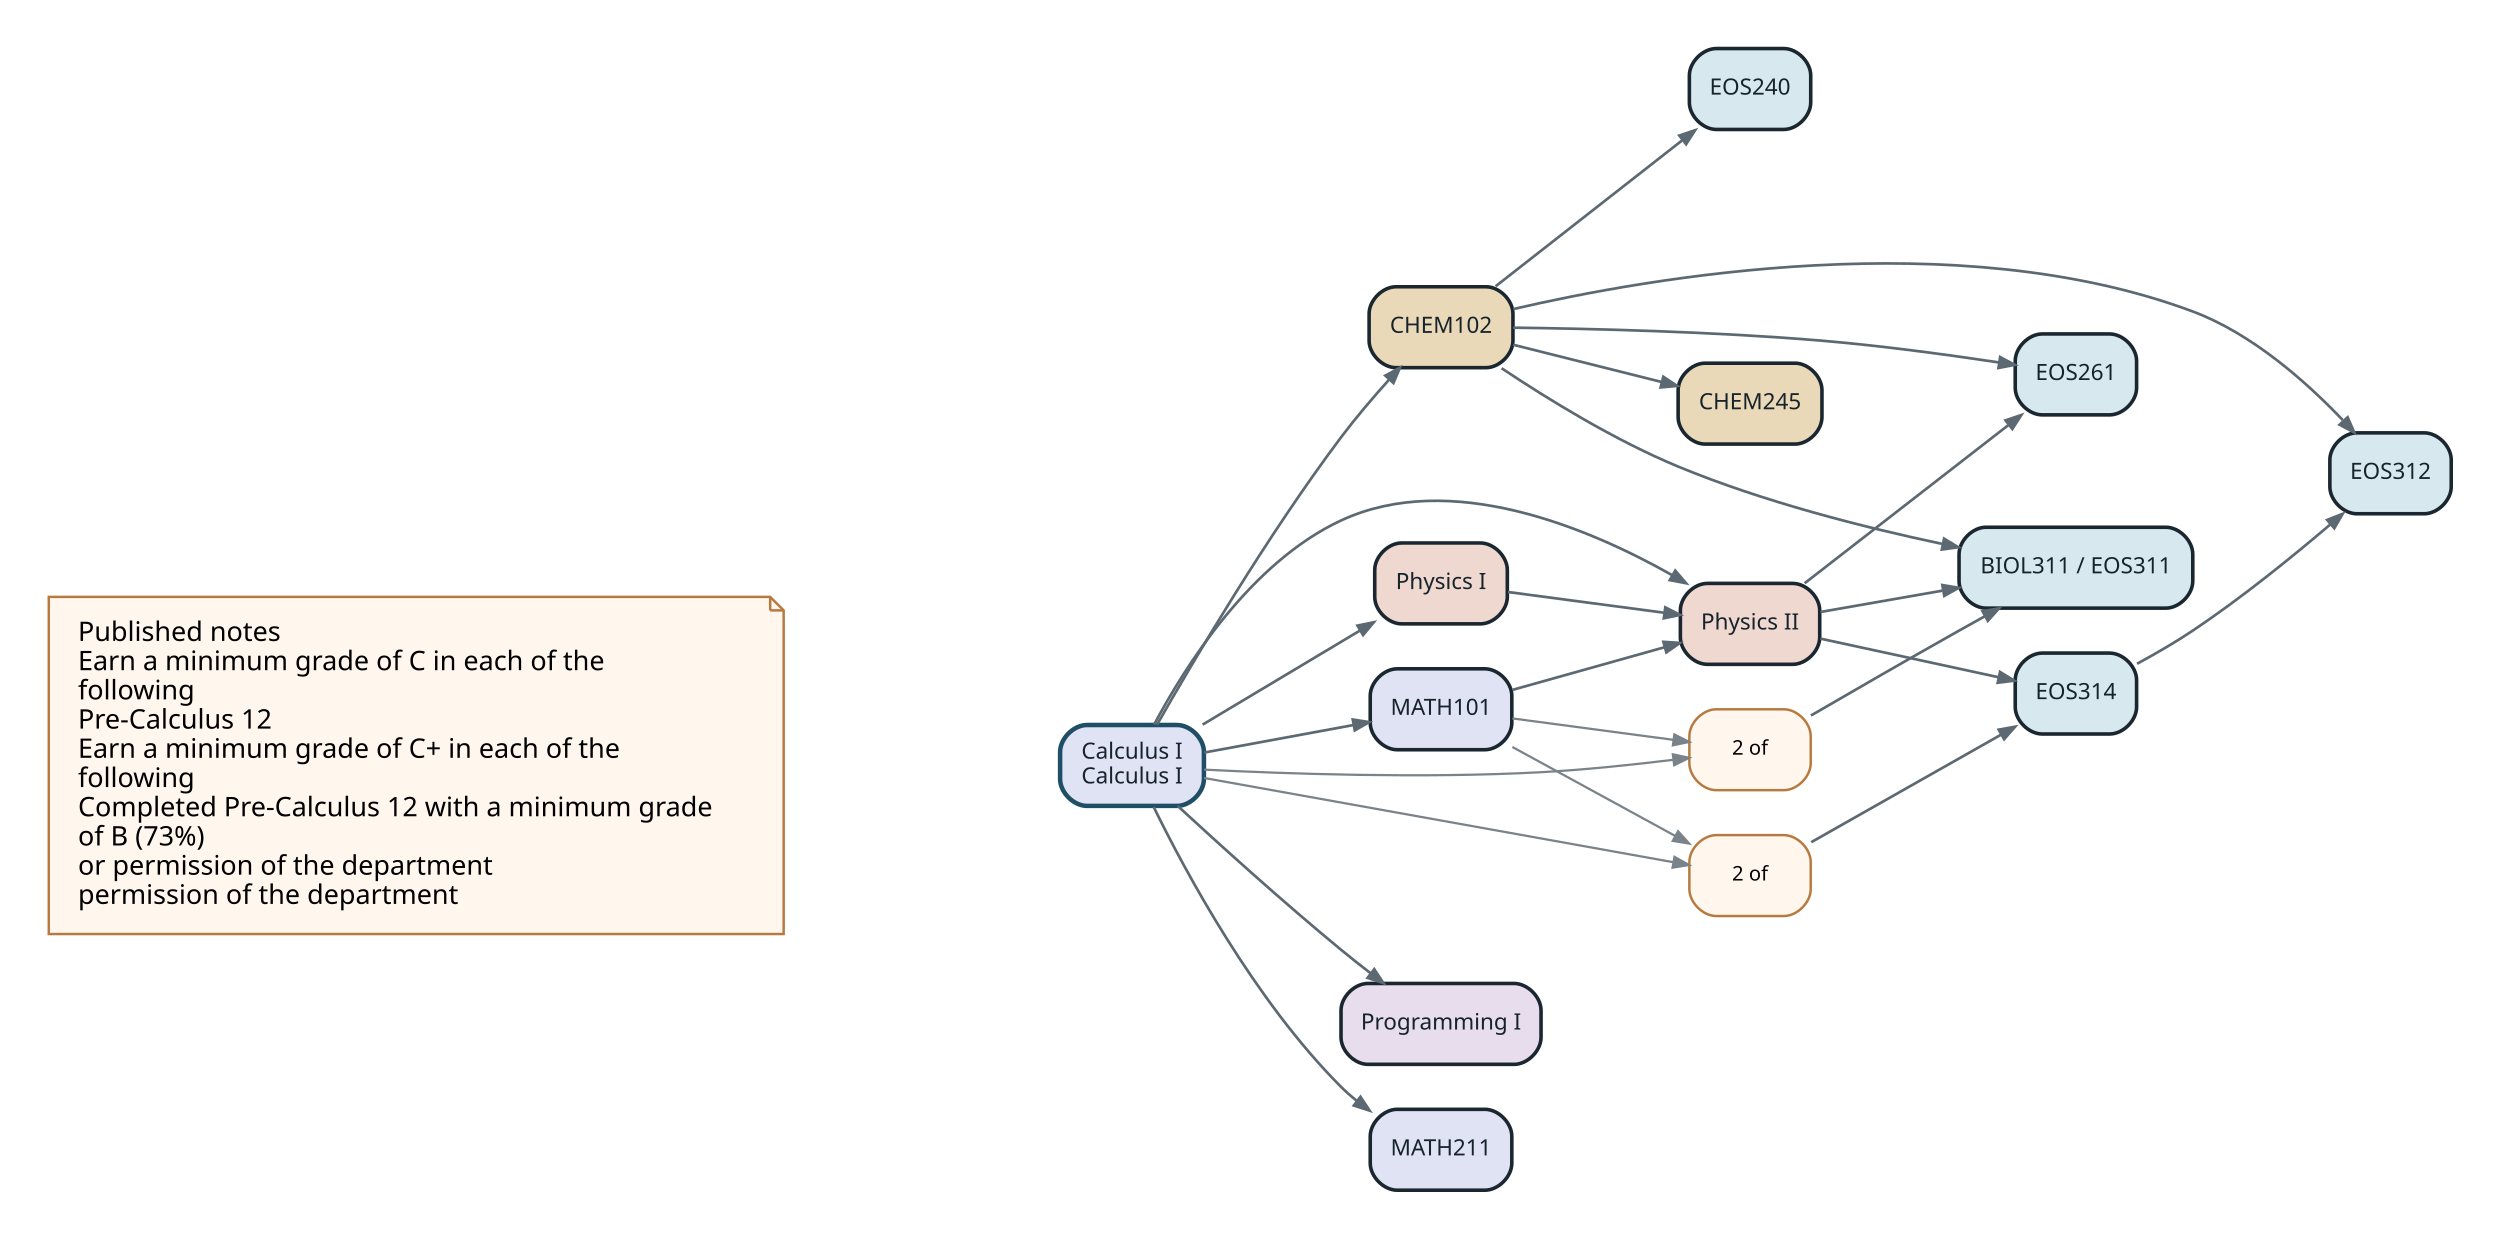
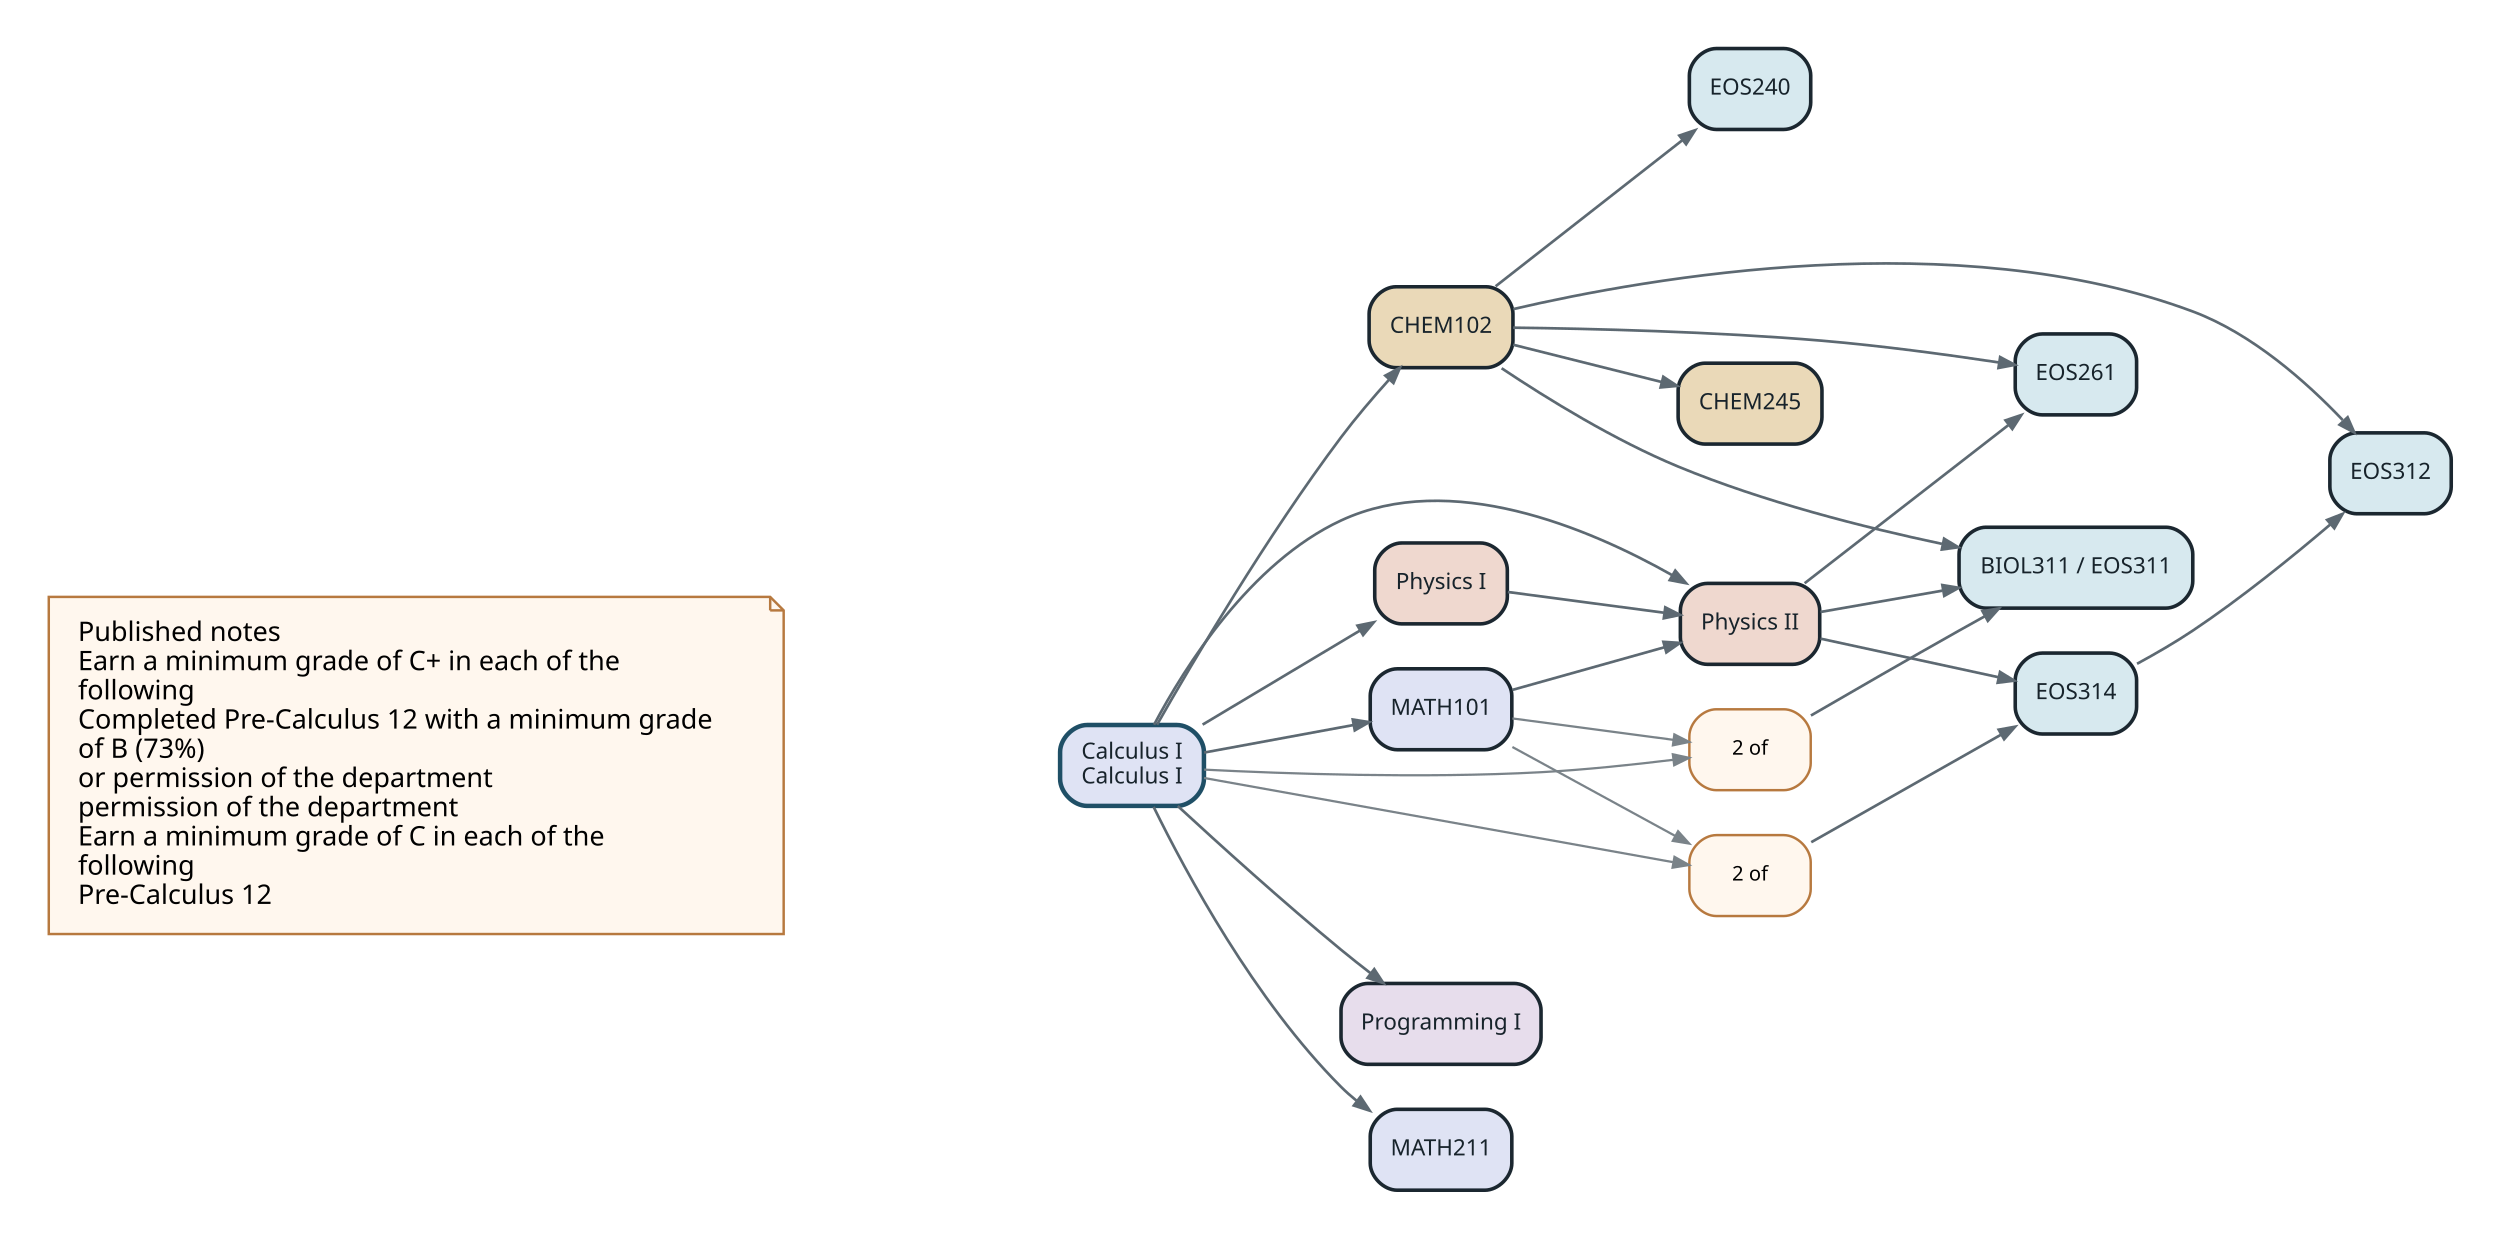
<svg xmlns="http://www.w3.org/2000/svg" xmlns:xlink="http://www.w3.org/1999/xlink" width="1112pt" height="551pt" viewBox="0.00 0.00 1112.20 551.20">
  <g id="graph0" class="graph" transform="scale(1 1) rotate(0) translate(21.6 529.6)">
    <g id="node1" class="node">
      <g id="a_node1">
        <a xlink:href="../../../courses/MATH100.html" xlink:title="Collapsed in simplified view: MATH100: Calculus I | MATH102: Calculus for Students in the Social and Biological Sciences | MATH109: Introduction to Calculus" target="_top">
          <path fill="#dfe3f4" stroke="#1f4f66" stroke-width="2" d="M502,-207C502,-207 462,-207 462,-207 456,-207 450,-201 450,-195 450,-195 450,-183 450,-183 450,-177 456,-171 462,-171 462,-171 502,-171 502,-171 508,-171 514,-177 514,-183 514,-183 514,-195 514,-195 514,-201 508,-207 502,-207" />
          <text text-anchor="middle" x="482" y="-192" font-family="Avenir Next" font-size="10.00" fill="#17232b">Calculus I</text>
          <text text-anchor="middle" x="482" y="-181" font-family="Avenir Next" font-size="10.00" fill="#17232b">Calculus I</text>
        </a>
      </g>
    </g>
    <g id="node2" class="node">
      <g id="a_node2">
        <a xlink:href="../../../courses/CHEM102.html" xlink:title="CHEM102: Chemical Reactivity Fundamentals with Environmental Applications" target="_top">
          <path fill="#ead9b8" stroke="#1b2730" stroke-width="1.6" d="M639.5,-402C639.5,-402 599.5,-402 599.5,-402 593.5,-402 587.5,-396 587.5,-390 587.5,-390 587.5,-378 587.5,-378 587.5,-372 593.5,-366 599.5,-366 599.5,-366 639.5,-366 639.5,-366 645.5,-366 651.5,-372 651.5,-378 651.5,-378 651.5,-390 651.5,-390 651.5,-396 645.5,-402 639.5,-402" />
          <text text-anchor="middle" x="619.5" y="-381.5" font-family="Avenir Next" font-size="10.00" fill="#17232b">CHEM102</text>
        </a>
      </g>
    </g>
    <g id="edge2" class="edge">
      <path fill="none" stroke="#5d6972" stroke-width="1.2" d="M493.14,-207.15C509.21,-235.39 542.08,-291.16 575,-335 581.55,-343.72 589.29,-352.78 596.42,-360.71" />
      <polygon fill="#5d6972" stroke="#5d6972" stroke-width="1.2" points="594.71,-362.47 601.23,-365.99 598.33,-359.17 594.71,-362.47" />
    </g>
    <g id="node3" class="node">
      <g id="a_node3">
        <a xlink:href="../../../courses/CSC110.html" xlink:title="Collapsed in simplified view: CSC110: Fundamentals of Programming I | CSC111: Fundamentals of Programming with Engineering Applications" target="_top">
          <path fill="#e7ddec" stroke="#1b2730" stroke-width="1.6" d="M652,-92C652,-92 587,-92 587,-92 581,-92 575,-86 575,-80 575,-80 575,-68 575,-68 575,-62 581,-56 587,-56 587,-56 652,-56 652,-56 658,-56 664,-62 664,-68 664,-68 664,-80 664,-80 664,-86 658,-92 652,-92" />
          <text text-anchor="middle" x="619.5" y="-71.5" font-family="Avenir Next" font-size="10.00" fill="#17232b">Programming I</text>
        </a>
      </g>
    </g>
    <g id="edge4" class="edge">
      <path fill="none" stroke="#5d6972" stroke-width="1.2" d="M502.35,-170.95C520.7,-154.02 549.23,-128.21 575,-107 579.22,-103.53 583.75,-99.95 588.23,-96.48" />
      <polygon fill="#5d6972" stroke="#5d6972" stroke-width="1.2" points="589.78,-98.37 593.85,-92.17 586.8,-94.48 589.78,-98.37" />
    </g>
    <g id="node4" class="node">
      <g id="a_node4">
        <a xlink:href="../../../courses/MATH101.html" xlink:title="MATH101: Calculus II" target="_top">
          <path fill="#dfe3f4" stroke="#1b2730" stroke-width="1.6" d="M639,-232C639,-232 600,-232 600,-232 594,-232 588,-226 588,-220 588,-220 588,-208 588,-208 588,-202 594,-196 600,-196 600,-196 639,-196 639,-196 645,-196 651,-202 651,-208 651,-208 651,-220 651,-220 651,-226 645,-232 639,-232" />
          <text text-anchor="middle" x="619.5" y="-211.5" font-family="Avenir Next" font-size="10.00" fill="#17232b">MATH101</text>
        </a>
      </g>
    </g>
    <g id="edge19" class="edge">
      <path fill="none" stroke="#5d6972" stroke-width="1.2" d="M514.09,-194.74C533.88,-198.39 559.65,-203.14 580.64,-207.01" />
      <polygon fill="#5d6972" stroke="#5d6972" stroke-width="1.2" points="580.23,-209.43 587.56,-208.29 581.12,-204.61 580.23,-209.43" />
    </g>
    <g id="node5" class="node">
      <g id="a_node5">
        <a xlink:href="../../../courses/MATH211.html" xlink:title="MATH211: Matrix Algebra I" target="_top">
          <path fill="#dfe3f4" stroke="#1b2730" stroke-width="1.6" d="M639,-36C639,-36 600,-36 600,-36 594,-36 588,-30 588,-24 588,-24 588,-12 588,-12 588,-6 594,0 600,0 600,0 639,0 639,0 645,0 651,-6 651,-12 651,-12 651,-24 651,-24 651,-30 645,-36 639,-36" />
          <text text-anchor="middle" x="619.5" y="-15.5" font-family="Avenir Next" font-size="10.00" fill="#17232b">MATH211</text>
        </a>
      </g>
    </g>
    <g id="edge20" class="edge">
      <path fill="none" stroke="#5d6972" stroke-width="1.2" d="M491.63,-170.54C505.87,-141.48 536.6,-84.41 575,-46 577.14,-43.86 579.48,-41.79 581.91,-39.82" />
      <polygon fill="#5d6972" stroke="#5d6972" stroke-width="1.2" points="583.65,-41.58 587.75,-35.41 580.69,-37.68 583.65,-41.58" />
    </g>
    <g id="node6" class="node">
      <g id="a_node6">
        <a xlink:href="../../../courses/PHYS102A.html" xlink:title="Collapsed in simplified view: PHYS102A: General Physics I | PHYS110: Introductory Physics I | PHYS120: Physics I" target="_top">
          <path fill="#efd8cf" stroke="#1b2730" stroke-width="1.6" d="M637,-288C637,-288 602,-288 602,-288 596,-288 590,-282 590,-276 590,-276 590,-264 590,-264 590,-258 596,-252 602,-252 602,-252 637,-252 637,-252 643,-252 649,-258 649,-264 649,-264 649,-276 649,-276 649,-282 643,-288 637,-288" />
          <text text-anchor="middle" x="619.5" y="-267.5" font-family="Avenir Next" font-size="10.00" fill="#17232b">Physics I</text>
        </a>
      </g>
    </g>
    <g id="edge21" class="edge">
      <path fill="none" stroke="#5d6972" stroke-width="1.2" d="M513.41,-207.18C534.15,-219.57 561.67,-236.03 583.35,-248.99" />
      <polygon fill="#5d6972" stroke="#5d6972" stroke-width="1.2" points="582.32,-251.23 589.59,-252.72 584.83,-247.02 582.32,-251.23" />
    </g>
    <g id="node9" class="node">
      <g id="a_node9">
        <a xlink:href="../../../courses/PHYS102B.html" xlink:title="Collapsed in simplified view: PHYS102B: General Physics II | PHYS111: Introductory Physics II | PHYS130: Physics II" target="_top">
          <path fill="#efd8cf" stroke="#1b2730" stroke-width="1.6" d="M776,-270C776,-270 738,-270 738,-270 732,-270 726,-264 726,-258 726,-258 726,-246 726,-246 726,-240 732,-234 738,-234 738,-234 776,-234 776,-234 782,-234 788,-240 788,-246 788,-246 788,-258 788,-258 788,-264 782,-270 776,-270" />
          <text text-anchor="middle" x="757" y="-249.5" font-family="Avenir Next" font-size="10.00" fill="#17232b">Physics II</text>
        </a>
      </g>
    </g>
    <g id="edge23" class="edge">
      <path fill="none" stroke="#5d6972" stroke-width="1.2" d="M491.82,-207.15C505.51,-232.96 534.58,-279.22 575,-298 623.64,-320.6 685,-294.78 722.33,-273.68" />
      <polygon fill="#5d6972" stroke="#5d6972" stroke-width="1.2" points="723.73,-275.71 728.56,-270.08 721.27,-271.47 723.73,-275.71" />
    </g>
    <g id="node15" class="node">
      <path fill="#fff7ee" stroke="#b7793f" stroke-width="1.1" d="M772,-214C772,-214 742,-214 742,-214 736,-214 730,-208 730,-202 730,-202 730,-190 730,-190 730,-184 736,-178 742,-178 742,-178 772,-178 772,-178 778,-178 784,-184 784,-190 784,-190 784,-202 784,-202 784,-208 778,-214 772,-214" />
      <text text-anchor="middle" x="757" y="-193.8" font-family="Avenir Next" font-size="9.00">2 of</text>
    </g>
    <g id="edge8" class="edge">
      <path fill="none" stroke="#7a8389" d="M514.09,-187.15C550.17,-185.31 611.44,-183.15 664,-186 683.51,-187.06 705.25,-189.37 722.69,-191.5" />
      <polygon fill="#7a8389" stroke="#7a8389" points="722.64,-193.96 729.89,-192.4 723.25,-189.1 722.64,-193.96" />
    </g>
    <g id="node16" class="node">
      <path fill="#fff7ee" stroke="#b7793f" stroke-width="1.1" d="M772,-158C772,-158 742,-158 742,-158 736,-158 730,-152 730,-146 730,-146 730,-134 730,-134 730,-128 736,-122 742,-122 742,-122 772,-122 772,-122 778,-122 784,-128 784,-134 784,-134 784,-146 784,-146 784,-152 778,-158 772,-158" />
      <text text-anchor="middle" x="757" y="-137.8" font-family="Avenir Next" font-size="9.00">2 of</text>
    </g>
    <g id="edge15" class="edge">
      <path fill="none" stroke="#7a8389" d="M514.05,-183.43C565.84,-174.13 669.41,-155.54 722.67,-145.98" />
      <polygon fill="#7a8389" stroke="#7a8389" points="723.38,-148.34 729.84,-144.7 722.52,-143.52 723.38,-148.34" />
    </g>
    <g id="node7" class="node">
      <g id="a_node7">
        <a xlink:href="../../../courses/CHEM245.html" xlink:title="CHEM245: Introduction to Thermodynamics" target="_top">
          <path fill="#ead9b8" stroke="#1b2730" stroke-width="1.6" d="M777,-368C777,-368 737,-368 737,-368 731,-368 725,-362 725,-356 725,-356 725,-344 725,-344 725,-338 731,-332 737,-332 737,-332 777,-332 777,-332 783,-332 789,-338 789,-344 789,-344 789,-356 789,-356 789,-362 783,-368 777,-368" />
          <text text-anchor="middle" x="757" y="-347.5" font-family="Avenir Next" font-size="10.00" fill="#17232b">CHEM245</text>
        </a>
      </g>
    </g>
    <g id="edge3" class="edge">
      <path fill="none" stroke="#5d6972" stroke-width="1.2" d="M651.59,-376.2C671.24,-371.27 696.79,-364.86 717.69,-359.61" />
      <polygon fill="#5d6972" stroke="#5d6972" stroke-width="1.2" points="718.4,-361.96 724.59,-357.88 717.2,-357.21 718.4,-361.96" />
    </g>
    <g id="node8" class="node">
      <g id="a_node8">
        <a xlink:href="../../../courses/EOS240.html" xlink:title="EOS240: Geochemistry" target="_top">
          <path fill="#d7e9ef" stroke="#1b2730" stroke-width="1.6" d="M772,-508C772,-508 742,-508 742,-508 736,-508 730,-502 730,-496 730,-496 730,-484 730,-484 730,-478 736,-472 742,-472 742,-472 772,-472 772,-472 778,-472 784,-478 784,-484 784,-484 784,-496 784,-496 784,-502 778,-508 772,-508" />
          <text text-anchor="middle" x="757" y="-487.5" font-family="Avenir Next" font-size="10.00" fill="#17232b">EOS240</text>
        </a>
      </g>
    </g>
    <g id="edge5" class="edge">
      <path fill="none" stroke="#5d6972" stroke-width="1.2" d="M643.79,-402.22C666.77,-420.2 701.96,-447.73 726.8,-467.15" />
      <polygon fill="#5d6972" stroke="#5d6972" stroke-width="1.2" points="725.53,-469.28 732.56,-471.66 728.55,-465.42 725.53,-469.28" />
    </g>
    <g id="node10" class="node">
      <g id="a_node10">
        <a xlink:href="../../../courses/EOS261.html" xlink:title="EOS261: The Climate System" target="_top">
          <path fill="#d7e9ef" stroke="#1b2730" stroke-width="1.6" d="M917,-381C917,-381 887,-381 887,-381 881,-381 875,-375 875,-369 875,-369 875,-357 875,-357 875,-351 881,-345 887,-345 887,-345 917,-345 917,-345 923,-345 929,-351 929,-357 929,-357 929,-369 929,-369 929,-375 923,-381 917,-381" />
          <text text-anchor="middle" x="902" y="-360.5" font-family="Avenir Next" font-size="10.00" fill="#17232b">EOS261</text>
        </a>
      </g>
    </g>
    <g id="edge6" class="edge">
      <path fill="none" stroke="#5d6972" stroke-width="1.2" d="M651.61,-383.8C685.47,-383.37 741.16,-382.05 789,-378 815.64,-375.75 845.65,-371.64 867.89,-368.3" />
      <polygon fill="#5d6972" stroke="#5d6972" stroke-width="1.2" points="868.28,-370.72 874.83,-367.24 867.54,-365.87 868.28,-370.72" />
    </g>
    <g id="node11" class="node">
      <g id="a_node11">
        <a xlink:href="../../../courses/EOS311.html" xlink:title="Equivalent or cross-listed: BIOL311: Biological Oceanography | EOS311: Biological Oceanography" target="_top">
          <path fill="#d7e9ef" stroke="#1b2730" stroke-width="1.6" d="M942,-295C942,-295 862,-295 862,-295 856,-295 850,-289 850,-283 850,-283 850,-271 850,-271 850,-265 856,-259 862,-259 862,-259 942,-259 942,-259 948,-259 954,-265 954,-271 954,-271 954,-283 954,-283 954,-289 948,-295 942,-295" />
          <text text-anchor="middle" x="902" y="-274.5" font-family="Avenir Next" font-size="10.00" fill="#17232b">BIOL311 / EOS311</text>
        </a>
      </g>
    </g>
    <g id="edge10" class="edge">
      <path fill="none" stroke="#5d6972" stroke-width="1.2" d="M646.46,-365.74C666.97,-352.05 696.74,-333.71 725,-322 762.81,-306.33 807.51,-294.98 842.4,-287.6" />
      <polygon fill="#5d6972" stroke="#5d6972" stroke-width="1.2" points="843.34,-289.91 849.69,-286.09 842.34,-285.11 843.34,-289.91" />
    </g>
    <g id="node13" class="node">
      <g id="a_node13">
        <a xlink:href="../../../courses/EOS312.html" xlink:title="EOS312: Introductory Chemical Oceanography" target="_top">
          <path fill="#d7e9ef" stroke="#1b2730" stroke-width="1.6" d="M1057,-337C1057,-337 1027,-337 1027,-337 1021,-337 1015,-331 1015,-325 1015,-325 1015,-313 1015,-313 1015,-307 1021,-301 1027,-301 1027,-301 1057,-301 1057,-301 1063,-301 1069,-307 1069,-313 1069,-313 1069,-325 1069,-325 1069,-331 1063,-337 1057,-337" />
          <text text-anchor="middle" x="1042" y="-316.5" font-family="Avenir Next" font-size="10.00" fill="#17232b">EOS312</text>
        </a>
      </g>
    </g>
    <g id="edge14" class="edge">
      <path fill="none" stroke="#5d6972" stroke-width="1.2" d="M651.66,-392.07C712.21,-406.16 849.04,-430.24 954,-391 980.4,-381.13 1004.58,-359.64 1020.71,-342.7" />
      <polygon fill="#5d6972" stroke="#5d6972" stroke-width="1.2" points="1022.9,-343.94 1025.87,-337.15 1019.31,-340.61 1022.9,-343.94" />
    </g>
    <g id="edge24" class="edge">
      <path fill="none" stroke="#5d6972" stroke-width="1.2" d="M651.25,-222.62C671.31,-228.25 697.62,-235.63 718.85,-241.58" />
      <polygon fill="#5d6972" stroke="#5d6972" stroke-width="1.2" points="718.44,-244.01 725.84,-243.54 719.76,-239.29 718.44,-244.01" />
    </g>
    <g id="edge9" class="edge">
      <path fill="none" stroke="#7a8389" d="M651.25,-209.92C672.57,-207.08 700.96,-203.31 722.8,-200.41" />
      <polygon fill="#7a8389" stroke="#7a8389" points="723.32,-202.81 729.93,-199.46 722.67,-197.96 723.32,-202.81" />
    </g>
    <g id="edge16" class="edge">
      <path fill="none" stroke="#7a8389" d="M651.25,-197.21C672.85,-185.41 701.7,-169.66 723.65,-157.67" />
      <polygon fill="#7a8389" stroke="#7a8389" points="724.97,-159.74 729.93,-154.24 722.62,-155.44 724.97,-159.74" />
    </g>
    <g id="edge22" class="edge">
      <path fill="none" stroke="#5d6972" stroke-width="1.2" d="M649.24,-266.18C669.48,-263.49 696.76,-259.87 718.69,-256.96" />
      <polygon fill="#5d6972" stroke="#5d6972" stroke-width="1.2" points="719.28,-259.35 725.9,-256 718.63,-254.49 719.28,-259.35" />
    </g>
    <g id="edge7" class="edge">
      <path fill="none" stroke="#5d6972" stroke-width="1.2" d="M781.29,-270.08C806.02,-289.27 845.13,-319.63 871.87,-340.39" />
      <polygon fill="#5d6972" stroke="#5d6972" stroke-width="1.2" points="870.68,-342.57 877.72,-344.93 873.69,-338.7 870.68,-342.57" />
    </g>
    <g id="edge12" class="edge">
      <path fill="none" stroke="#5d6972" stroke-width="1.2" d="M788.33,-257.3C804.1,-260.06 823.94,-263.53 842.56,-266.78" />
      <polygon fill="#5d6972" stroke="#5d6972" stroke-width="1.2" points="842.57,-269.27 849.89,-268.06 843.42,-264.45 842.57,-269.27" />
    </g>
    <g id="node12" class="node">
      <g id="a_node12">
        <a xlink:href="../../../courses/EOS314.html" xlink:title="EOS314: Descriptive Physical Oceanography" target="_top">
          <path fill="#d7e9ef" stroke="#1b2730" stroke-width="1.6" d="M917,-239C917,-239 887,-239 887,-239 881,-239 875,-233 875,-227 875,-227 875,-215 875,-215 875,-209 881,-203 887,-203 887,-203 917,-203 917,-203 923,-203 929,-209 929,-215 929,-215 929,-227 929,-227 929,-233 923,-239 917,-239" />
          <text text-anchor="middle" x="902" y="-218.5" font-family="Avenir Next" font-size="10.00" fill="#17232b">EOS314</text>
        </a>
      </g>
    </g>
    <g id="edge18" class="edge">
      <path fill="none" stroke="#5d6972" stroke-width="1.2" d="M788.33,-245.43C811.61,-240.38 843.72,-233.42 867.71,-228.22" />
      <polygon fill="#5d6972" stroke="#5d6972" stroke-width="1.2" points="868.24,-230.61 874.56,-226.73 867.2,-225.82 868.24,-230.61" />
    </g>
    <g id="edge13" class="edge">
      <path fill="none" stroke="#5d6972" stroke-width="1.2" d="M929.2,-234.24C937.33,-238.65 946.19,-243.78 954,-249 975.57,-263.43 998.37,-281.91 1015.22,-296.26" />
      <polygon fill="#5d6972" stroke="#5d6972" stroke-width="1.2" points="1013.78,-298.26 1020.69,-300.96 1016.97,-294.54 1013.78,-298.26" />
    </g>
    <g id="node14" class="node">
      <polygon fill="#fff7ee" stroke="#b7793f" stroke-width="1.1" points="321,-264 0,-264 0,-114 327,-114 327,-258 321,-264" />
      <polyline fill="none" stroke="#b7793f" stroke-width="1.1" points="321,-264 321,-258 " />
      <polyline fill="none" stroke="#b7793f" stroke-width="1.1" points="327,-258 321,-258 " />
      <text text-anchor="start" x="13" y="-244.4" font-family="Avenir Next" font-size="12.00">Published notes</text>
-       <text text-anchor="start" x="13" y="-231.4" font-family="Avenir Next" font-size="12.00">Earn a minimum grade of C in each of the</text>
+       <text text-anchor="start" x="13" y="-231.4" font-family="Avenir Next" font-size="12.00">Earn a minimum grade of C+ in each of the</text>
      <text text-anchor="start" x="13" y="-218.4" font-family="Avenir Next" font-size="12.00">following</text>
-       <text text-anchor="start" x="13" y="-205.4" font-family="Avenir Next" font-size="12.00">Pre-Calculus 12</text>
-       <text text-anchor="start" x="13" y="-192.4" font-family="Avenir Next" font-size="12.00">Earn a minimum grade of C+ in each of the</text>
-       <text text-anchor="start" x="13" y="-179.4" font-family="Avenir Next" font-size="12.00">following</text>
-       <text text-anchor="start" x="13" y="-166.4" font-family="Avenir Next" font-size="12.00">Completed Pre-Calculus 12 with a minimum grade</text>
-       <text text-anchor="start" x="13" y="-153.4" font-family="Avenir Next" font-size="12.00">of B (73%)</text>
-       <text text-anchor="start" x="13" y="-140.4" font-family="Avenir Next" font-size="12.00">or permission of the department</text>
-       <text text-anchor="start" x="13" y="-127.4" font-family="Avenir Next" font-size="12.00">permission of the department</text>
+       <text text-anchor="start" x="13" y="-205.4" font-family="Avenir Next" font-size="12.00">Completed Pre-Calculus 12 with a minimum grade</text>
+       <text text-anchor="start" x="13" y="-192.4" font-family="Avenir Next" font-size="12.00">of B (73%)</text>
+       <text text-anchor="start" x="13" y="-179.4" font-family="Avenir Next" font-size="12.00">or permission of the department</text>
+       <text text-anchor="start" x="13" y="-166.4" font-family="Avenir Next" font-size="12.00">permission of the department</text>
+       <text text-anchor="start" x="13" y="-153.4" font-family="Avenir Next" font-size="12.00">Earn a minimum grade of C in each of the</text>
+       <text text-anchor="start" x="13" y="-140.4" font-family="Avenir Next" font-size="12.00">following</text>
+       <text text-anchor="start" x="13" y="-127.4" font-family="Avenir Next" font-size="12.00">Pre-Calculus 12</text>
    </g>
    <g id="edge11" class="edge">
      <path fill="none" stroke="#5d6972" stroke-width="1.2" d="M784.09,-211.22C802.46,-221.89 827.67,-236.44 850,-249 853.76,-251.11 857.68,-253.3 861.6,-255.47" />
      <polygon fill="#5d6972" stroke="#5d6972" stroke-width="1.2" points="860.44,-257.63 867.75,-258.87 862.81,-253.34 860.44,-257.63" />
    </g>
    <g id="edge17" class="edge">
      <path fill="none" stroke="#5d6972" stroke-width="1.2" d="M784.23,-154.86C808.01,-168.33 843.16,-188.24 868.67,-202.69" />
      <polygon fill="#5d6972" stroke="#5d6972" stroke-width="1.2" points="867.64,-204.92 874.94,-206.24 870.05,-200.66 867.64,-204.92" />
    </g>
  </g>
</svg>
